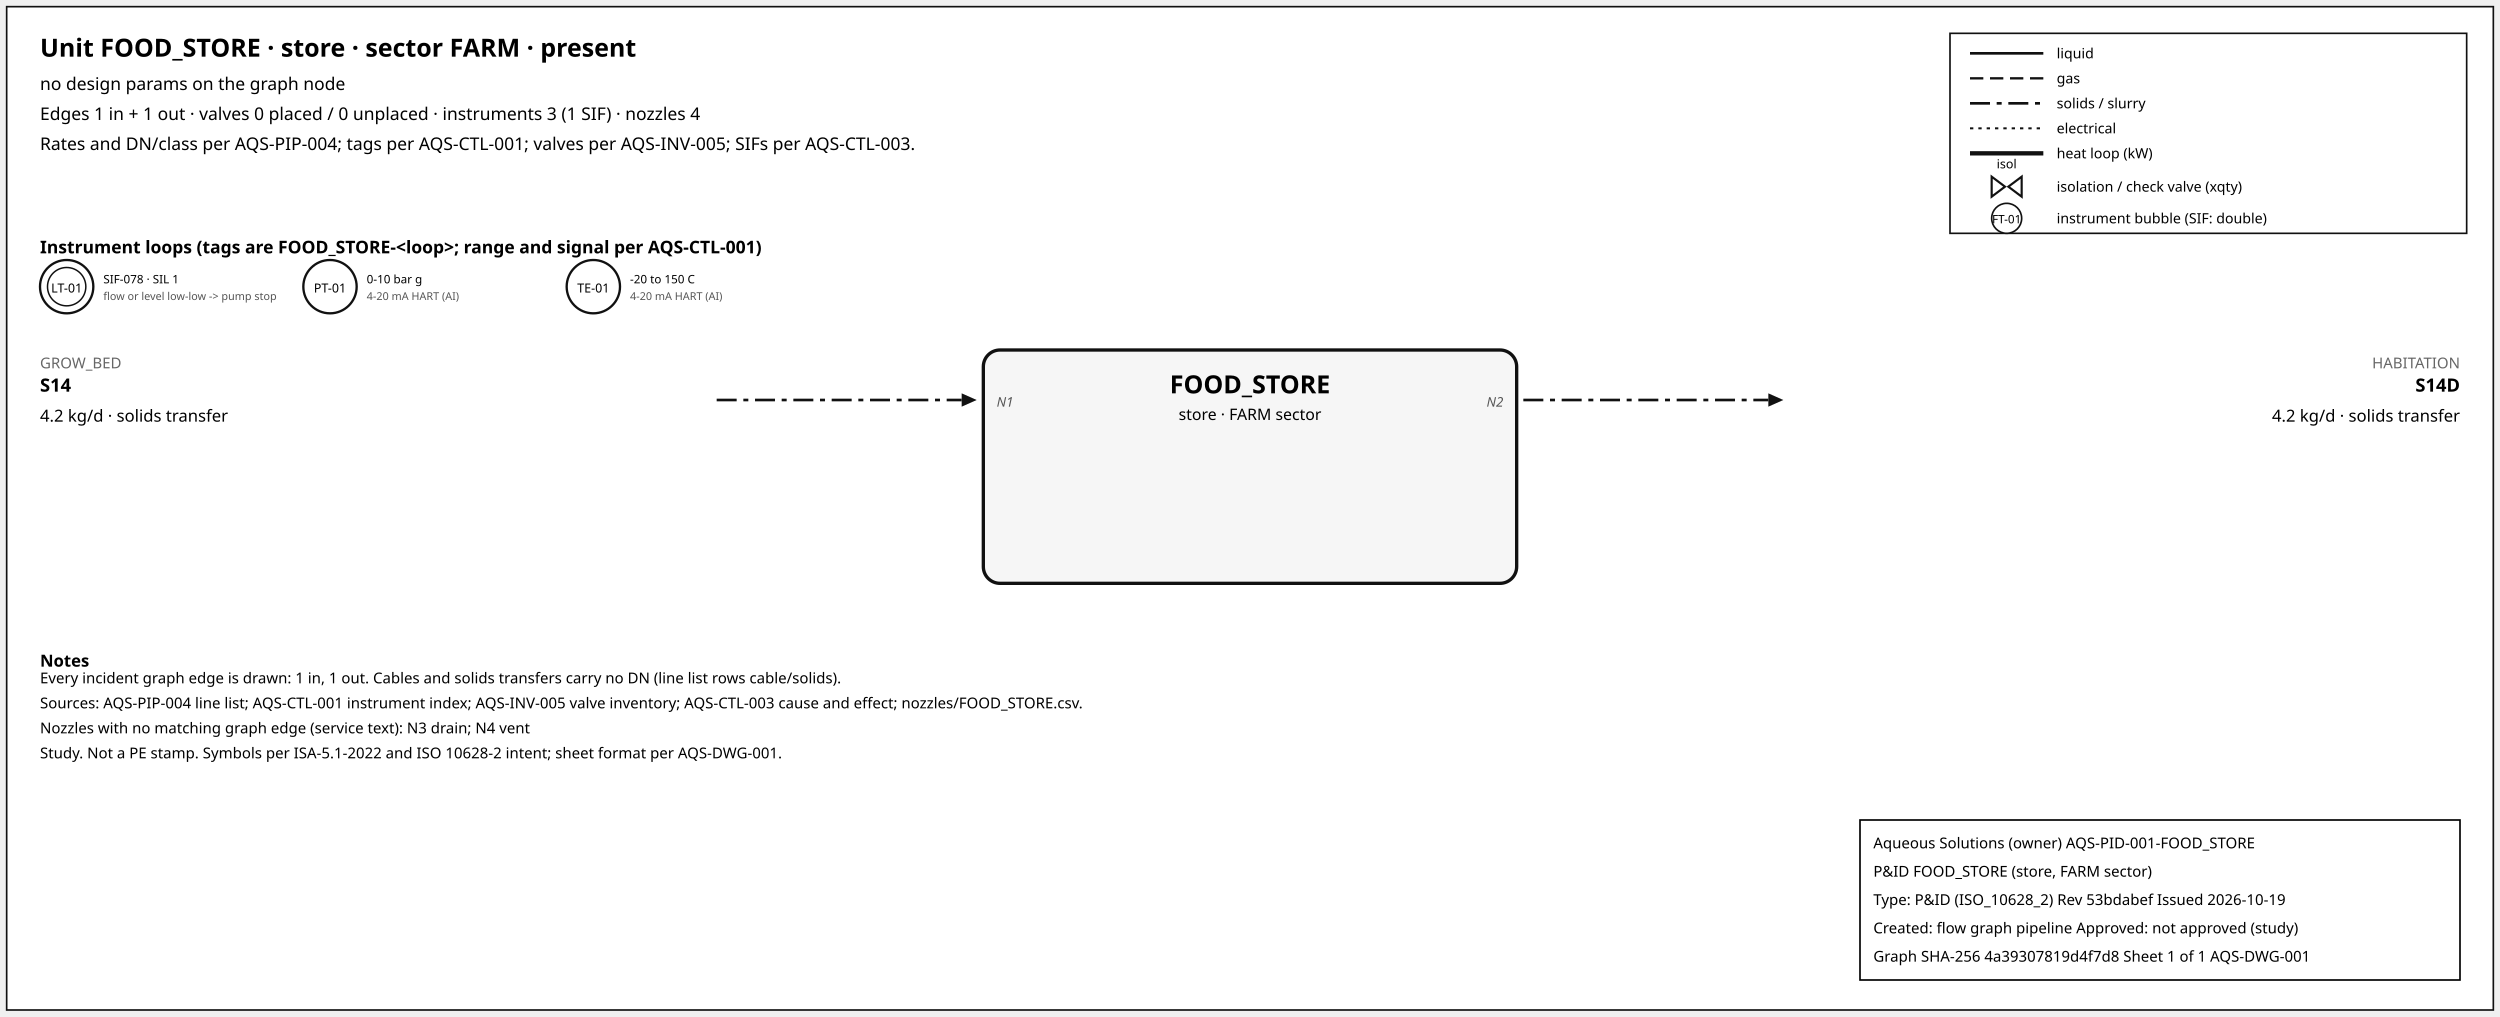
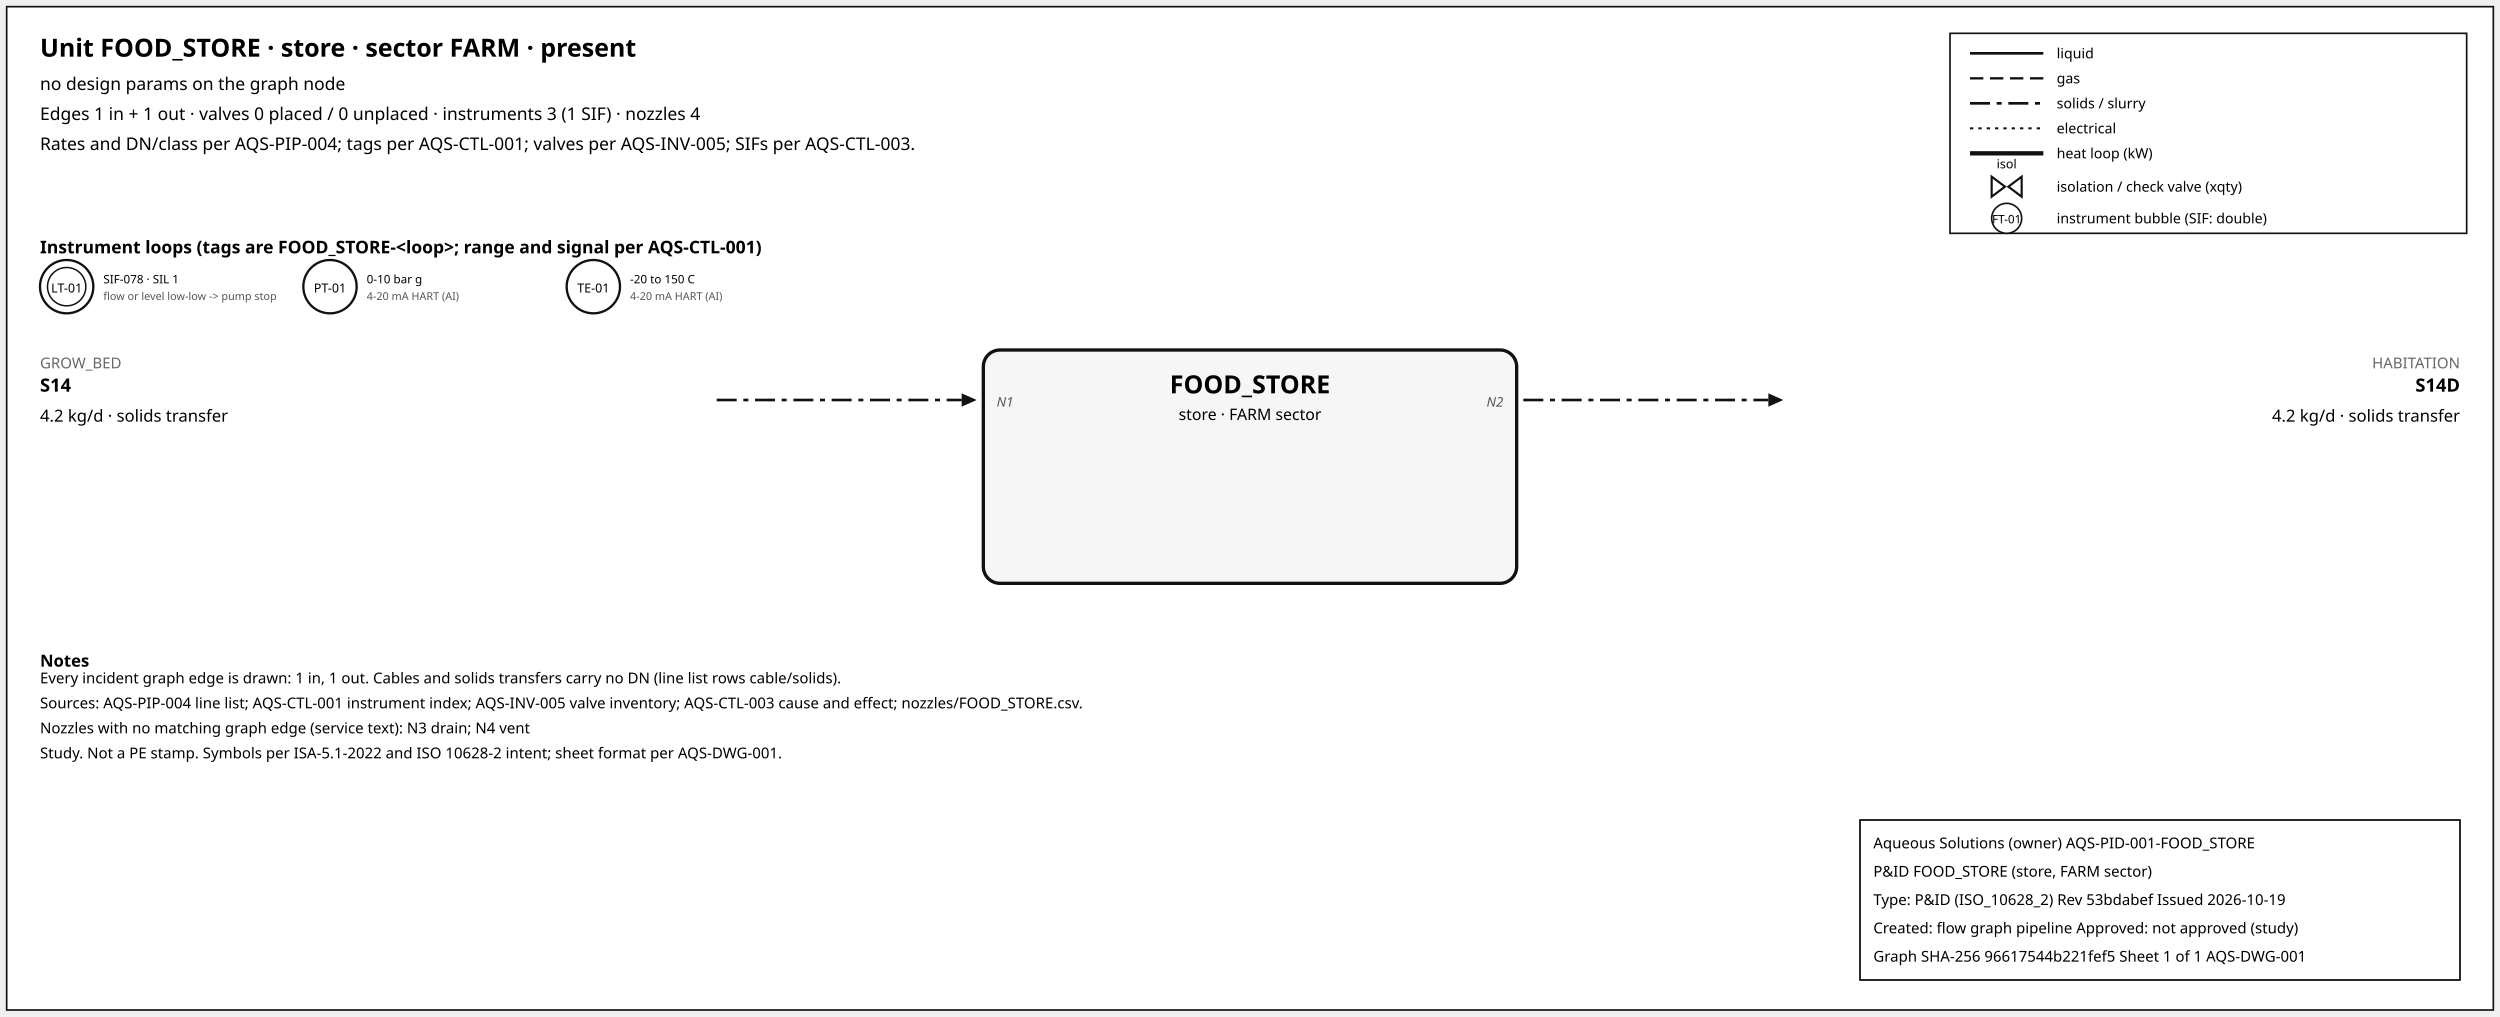
<svg xmlns="http://www.w3.org/2000/svg" width="1500" height="610" font-family="sans-serif">
  <rect x="4" y="4" width="1492" height="602" fill="white" stroke="#111" />
  <text x="24" y="34" font-size="15" font-weight="600">Unit FOOD_STORE · store · sector FARM · present</text>
  <text x="24" y="54" font-size="10.5">no design params on the graph node</text>
  <text x="24" y="72" font-size="10.5">Edges 1 in + 1 out · valves 0 placed / 0 unplaced · instruments 3 (1 SIF) · nozzles 4</text>
  <text x="24" y="90" font-size="10.5">Rates and DN/class per AQS-PIP-004; tags per AQS-CTL-001; valves per AQS-INV-005; SIFs per AQS-CTL-003.</text>
  <rect x="1170" y="20" width="310" height="120" fill="white" stroke="#111" />
  <line x1="1182" y1="32" x2="1226" y2="32" stroke="#111" stroke-width="1.6" />
  <text x="1234" y="35" font-size="8.5">liquid</text>
  <line x1="1182" y1="47" x2="1226" y2="47" stroke="#111" stroke-width="1.4" stroke-dasharray="8,4" />
  <text x="1234" y="50" font-size="8.5">gas</text>
  <line x1="1182" y1="62" x2="1226" y2="62" stroke="#111" stroke-width="1.6" stroke-dasharray="12,4,3,4" />
  <text x="1234" y="65" font-size="8.5">solids / slurry</text>
  <line x1="1182" y1="77" x2="1226" y2="77" stroke="#111" stroke-width="1.2" stroke-dasharray="2,3" />
  <text x="1234" y="80" font-size="8.5">electrical</text>
  <line x1="1182" y1="92" x2="1226" y2="92" stroke="#111" stroke-width="2.6" />
  <text x="1234" y="95" font-size="8.5">heat loop (kW)</text>
  <path d="M 1195.0,106 L 1203.0,112 L 1195.0,118 Z M 1213.0,106 L 1205.0,112 L 1213.0,118 Z" fill="white" stroke="#111" stroke-width="1.3" />
  <text x="1204.0" y="101.0" font-size="7.5" text-anchor="middle">isol</text>
  <text x="1234" y="115" font-size="8.5">isolation / check valve (xqty)</text>
  <circle cx="1204" cy="131" r="9" fill="white" stroke="#111" />
  <text x="1204" y="134" font-size="7" text-anchor="middle">FT-01</text>
  <text x="1234" y="134" font-size="8.5">instrument bubble (SIF: double)</text>
  <text x="24" y="152" font-size="10.5" font-weight="600">Instrument loops (tags are FOOD_STORE-&lt;loop&gt;; range and signal per AQS-CTL-001)</text>
  <circle cx="40" cy="172" r="16" fill="white" stroke="#111" stroke-width="1.4" />
  <circle cx="40" cy="172" r="11.5" fill="none" stroke="#111" stroke-width="0.9" />
  <text x="40" y="175.5" font-size="7.5" text-anchor="middle">LT-01</text>
  <text x="62" y="170" font-size="7">SIF-078 · SIL 1</text>
  <text x="62" y="180" font-size="6.5" fill="#555">flow or level low-low -&gt; pump stop</text>
  <circle cx="198" cy="172" r="16" fill="white" stroke="#111" stroke-width="1.4" />
  <text x="198" y="175.5" font-size="7.5" text-anchor="middle">PT-01</text>
  <text x="220" y="170" font-size="7">0-10 bar g</text>
  <text x="220" y="180" font-size="6.5" fill="#555">4-20 mA HART (AI)</text>
  <circle cx="356" cy="172" r="16" fill="white" stroke="#111" stroke-width="1.4" />
  <text x="356" y="175.5" font-size="7.5" text-anchor="middle">TE-01</text>
  <text x="378" y="170" font-size="7">-20 to 150 C</text>
  <text x="378" y="180" font-size="6.5" fill="#555">4-20 mA HART (AI)</text>
  <rect x="590" y="210" width="320" height="140" rx="10" fill="#f6f6f6" stroke="#111" stroke-width="2" />
  <text x="750.0" y="236" font-size="15" font-weight="700" text-anchor="middle">FOOD_STORE</text>
  <text x="750.0" y="252" font-size="9.5" text-anchor="middle">store · FARM sector</text>
  <line x1="430" y1="240" x2="577" y2="240" stroke="#111" stroke-width="1.6" stroke-dasharray="12,4,3,4" class="edge-in" />
  <polygon points="586,240 577,236 577,244" fill="#111" />
  <text x="24" y="221" font-size="9" fill="#666" text-anchor="start">GROW_BED</text>
  <text x="24" y="235" font-size="11" font-weight="600" text-anchor="start">S14</text>
  <text x="24" y="253" font-size="10" text-anchor="start">4.2 kg/d · solids transfer</text>
  <text x="598" y="244" font-size="8" font-style="italic" fill="#555" text-anchor="start">N1</text>
  <line x1="914" y1="240" x2="1061" y2="240" stroke="#111" stroke-width="1.6" stroke-dasharray="12,4,3,4" class="edge-out" />
  <polygon points="1070,240 1061,236 1061,244" fill="#111" />
  <text x="1476" y="221" font-size="9" fill="#666" text-anchor="end">HABITATION</text>
  <text x="1476" y="235" font-size="11" font-weight="600" text-anchor="end">S14D</text>
  <text x="1476" y="253" font-size="10" text-anchor="end">4.2 kg/d · solids transfer</text>
  <text x="902" y="244" font-size="8" font-style="italic" fill="#555" text-anchor="end">N2</text>
  <text x="24" y="400" font-size="10" font-weight="600">Notes</text>
  <text x="24" y="410" font-size="9">Every incident graph edge is drawn: 1 in, 1 out. Cables and solids transfers carry no DN (line list rows cable/solids).</text>
  <text x="24" y="425" font-size="9">Sources: AQS-PIP-004 line list; AQS-CTL-001 instrument index; AQS-INV-005 valve inventory; AQS-CTL-003 cause and effect; nozzles/FOOD_STORE.csv.</text>
  <text x="24" y="440" font-size="9">Nozzles with no matching graph edge (service text): N3 drain; N4 vent</text>
  <text x="24" y="455" font-size="9">Study. Not a PE stamp. Symbols per ISA-5.1-2022 and ISO 10628-2 intent; sheet format per AQS-DWG-001.</text>
  <g id="aqs-title-block">
    <rect x="1116" y="492" width="360" height="96" fill="white" stroke="black" stroke-width="1" />
    <text x="1124" y="509" font-size="9">Aqueous Solutions (owner)   AQS-PID-001-FOOD_STORE</text>
    <text x="1124" y="526" font-size="9">P&amp;ID FOOD_STORE (store, FARM sector)</text>
    <text x="1124" y="543" font-size="9">Type: P&amp;ID (ISO_10628_2)   Rev 53bdabef   Issued 2026-10-19</text>
    <text x="1124" y="560" font-size="9">Created: flow graph pipeline   Approved: not approved (study)</text>
-     <text x="1124" y="577" font-size="9">Graph SHA-256 4a39307819d4f7d8   Sheet 1 of 1   AQS-DWG-001</text>
+     <text x="1124" y="577" font-size="9">Graph SHA-256 96617544b221fef5   Sheet 1 of 1   AQS-DWG-001</text>
  </g>
</svg>
